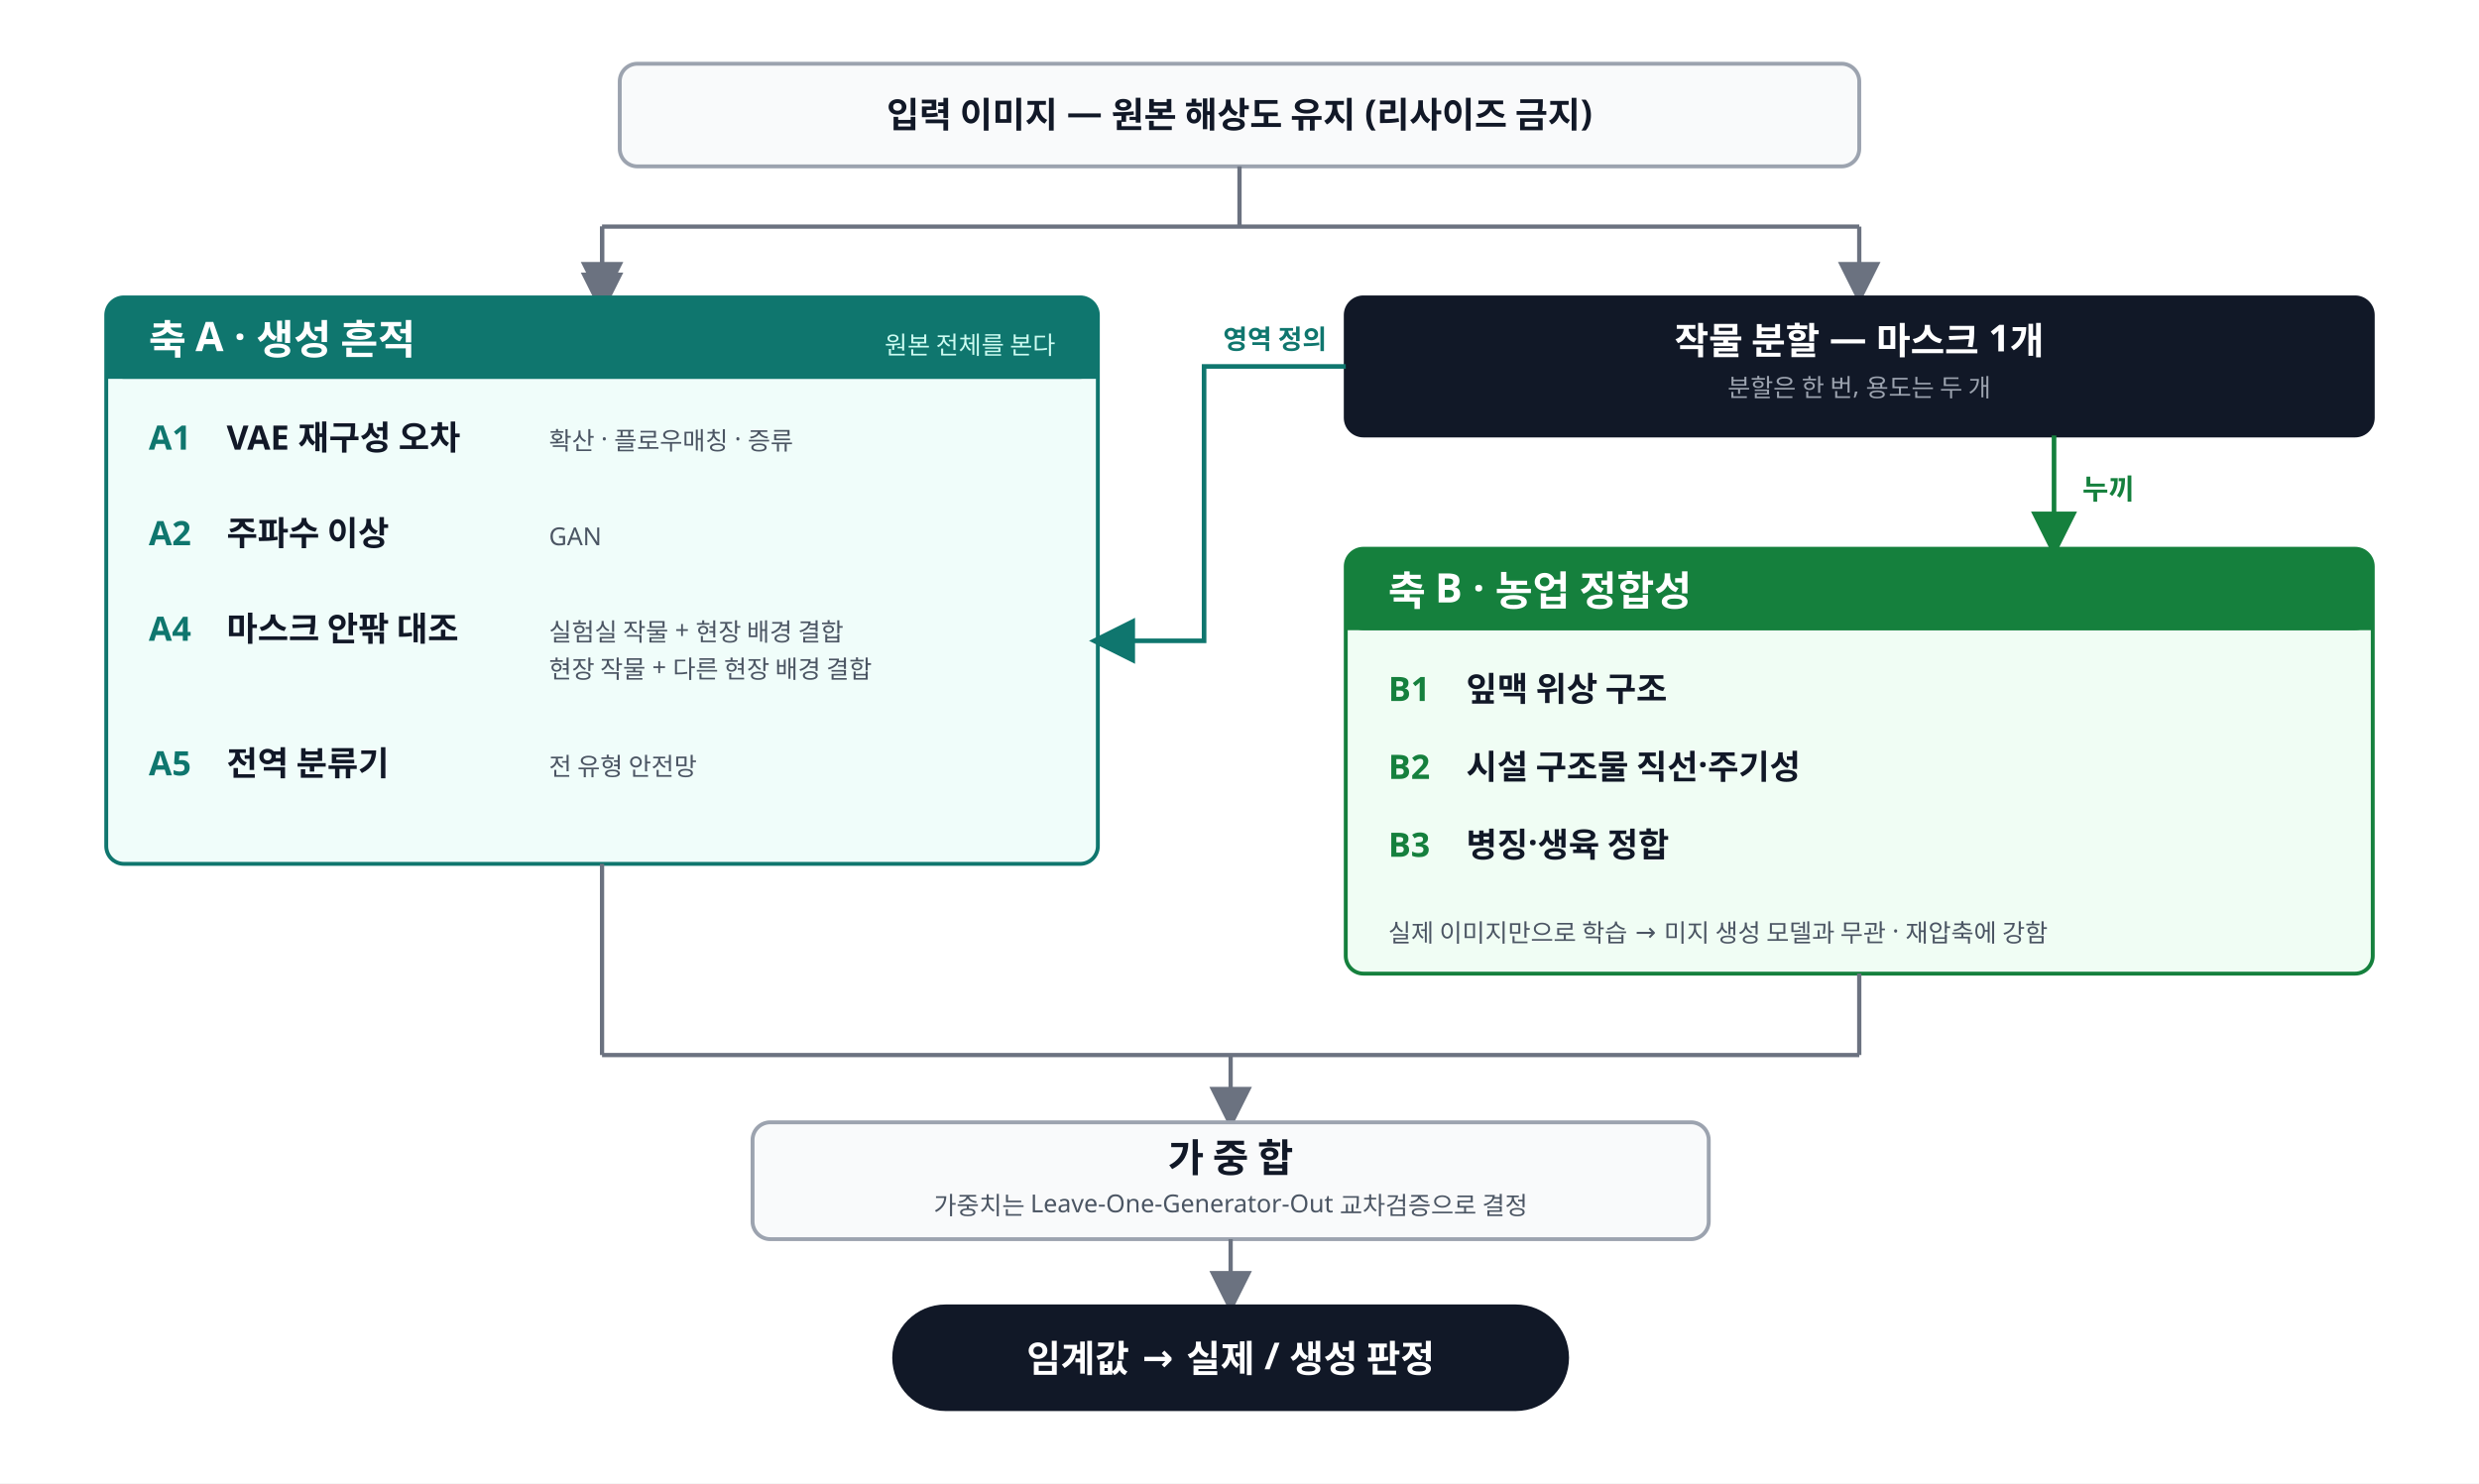
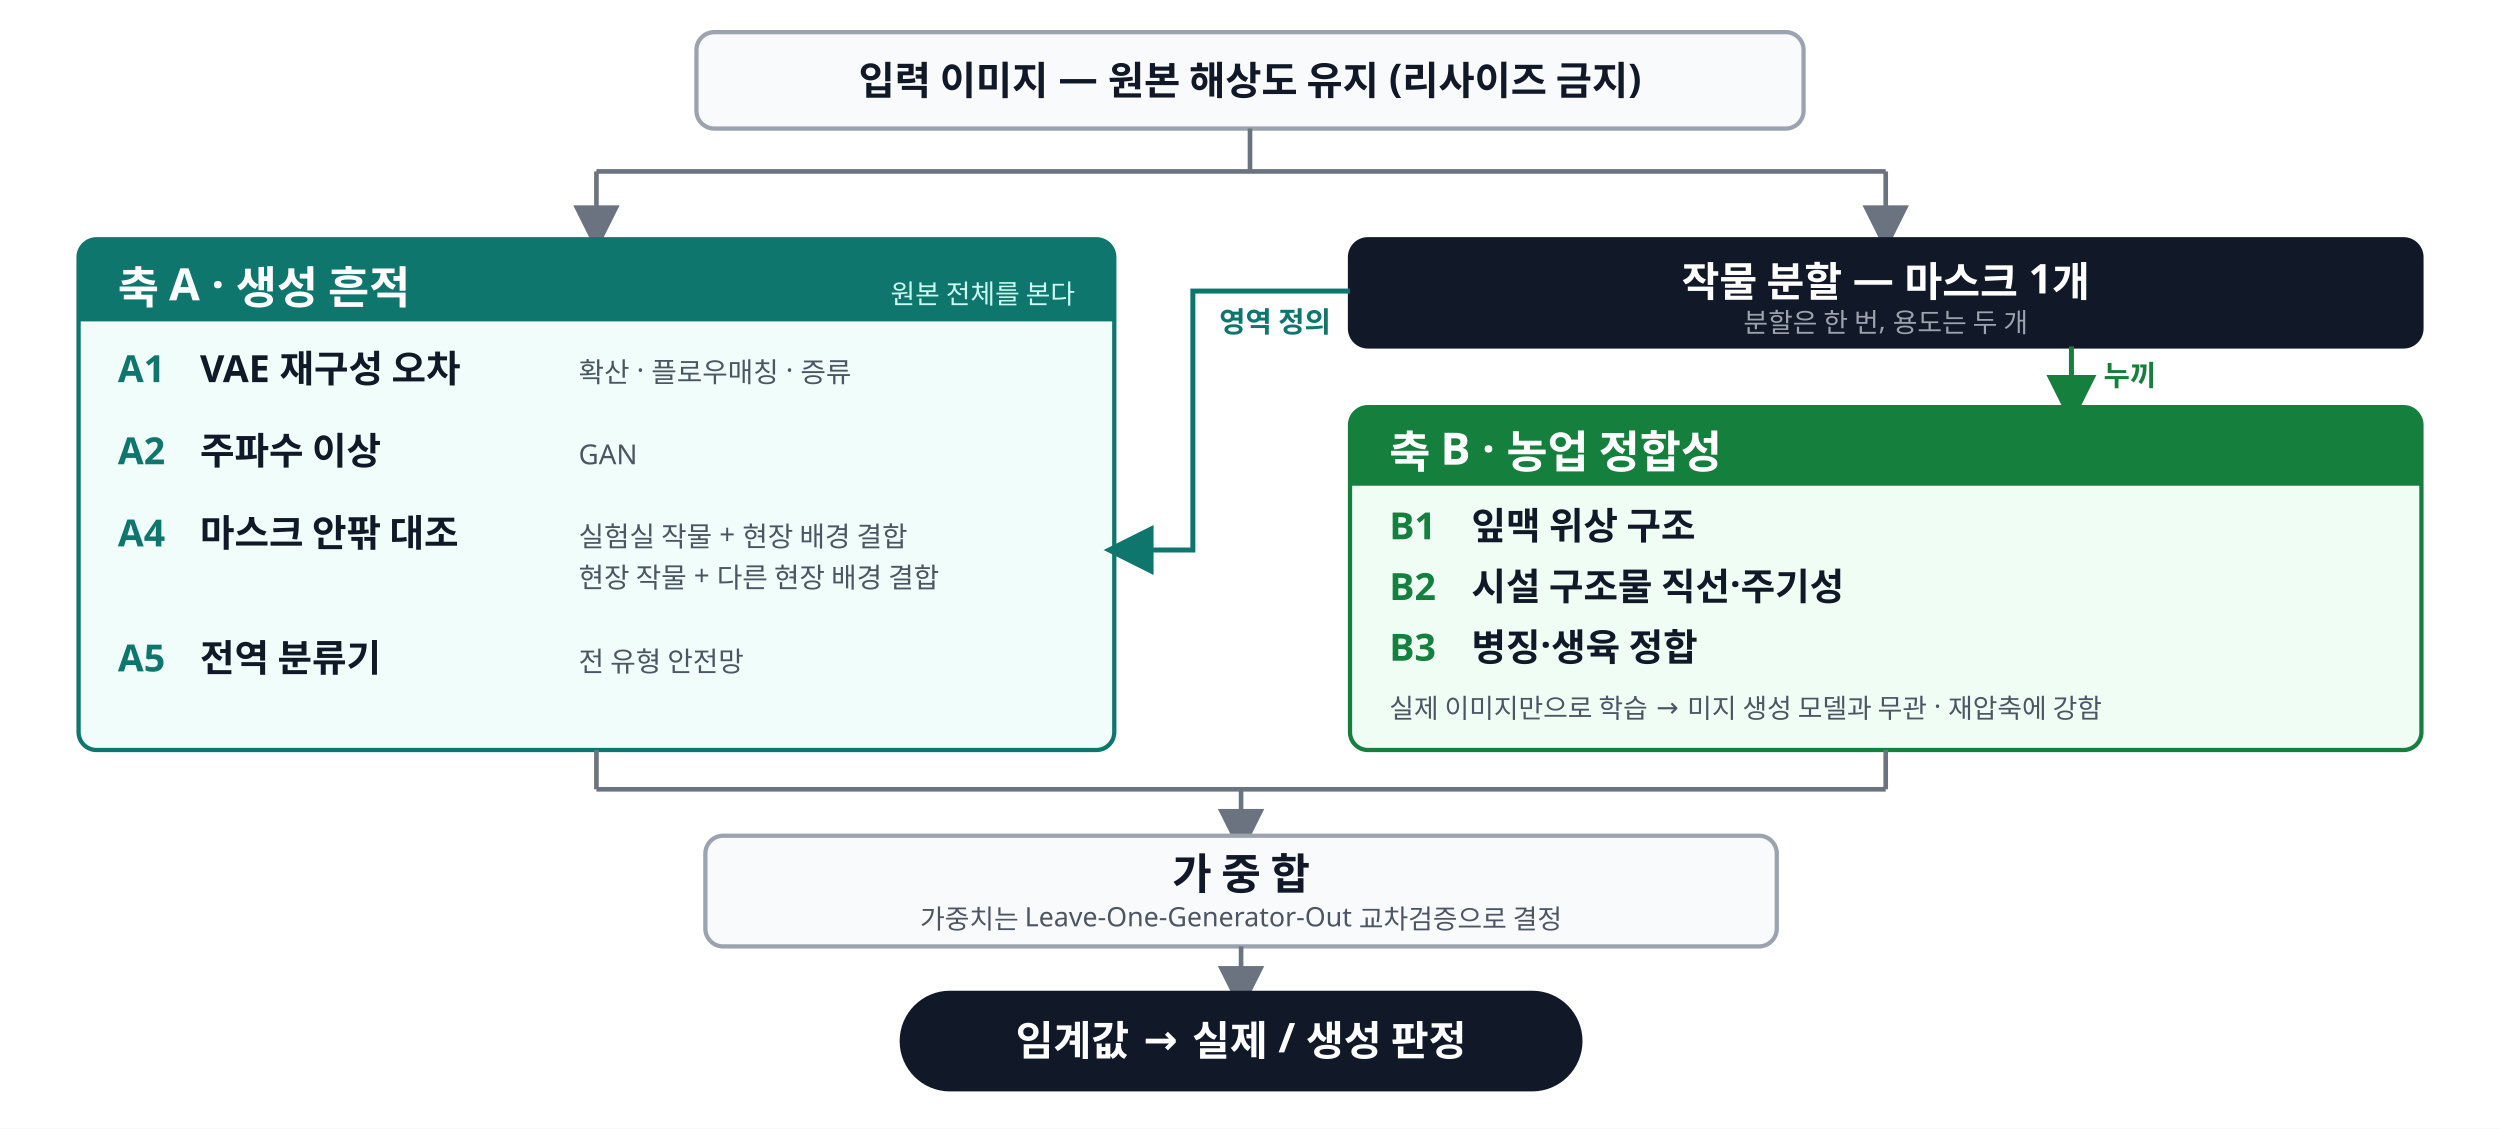
- <svg xmlns="http://www.w3.org/2000/svg" width="1400" height="838" viewBox="0 0 1400 838">
+ <svg xmlns="http://www.w3.org/2000/svg" width="1400" height="632" viewBox="0 0 1400 632">
  <defs>
    <marker id="a" markerWidth="10" markerHeight="10" refX="5" refY="5" orient="auto">
      <path d="M0,0 L10,5 L0,10 z" fill="#6B7280" />
    </marker>
    <marker id="ga" markerWidth="10" markerHeight="10" refX="5" refY="5" orient="auto">
      <path d="M0,0 L10,5 L0,10 z" fill="#15803D" />
    </marker>
    <marker id="ta" markerWidth="10" markerHeight="10" refX="5" refY="5" orient="auto">
      <path d="M0,0 L10,5 L0,10 z" fill="#0F766E" />
    </marker>
  </defs>
-   <rect x="0" y="0" width="1400" height="838" fill="#FFFFFF" />
-   <rect x="350" y="36" width="700" height="58" rx="10" fill="#F9FAFB" stroke="#9CA3AF" stroke-width="2.2" />
-   <text x="700" y="72" font-family="NanumGothic, 'Malgun Gothic', 'Apple SD Gothic Neo', sans-serif" font-size="20" fill="#111827" font-weight="700" text-anchor="middle">입력 이미지  —  원본 해상도 유지 (리사이즈 금지)</text>
-   <path d="M700,94 V128 M340,128 H1050 M340,128 V166" fill="none" stroke="#6B7280" stroke-width="2.4" marker-end="url(#a)" />
-   <line x1="1050" y1="128" x2="1050" y2="160" stroke="#6B7280" stroke-width="2.4" marker-end="url(#a)" />
-   <line x1="340" y1="128" x2="340" y2="160" stroke="#6B7280" stroke-width="2.4" marker-end="url(#a)" />
-   <rect x="60" y="168" width="560" height="320" rx="10" fill="#F0FDFA" stroke="#0F766E" stroke-width="2.2" />
-   <rect x="60" y="168" width="560" height="46" rx="10" fill="#0F766E" />
-   <rect x="60" y="196" width="560" height="18" fill="#0F766E" />
-   <text x="84" y="200" font-family="NanumGothic, 'Malgun Gothic', 'Apple SD Gothic Neo', sans-serif" font-size="23" fill="#FFFFFF" font-weight="800" text-anchor="start">축 A · 생성 흔적</text>
-   <text x="596" y="200" font-family="NanumGothic, 'Malgun Gothic', 'Apple SD Gothic Neo', sans-serif" font-size="14" fill="#CCFBF1" font-weight="400" text-anchor="end">원본 전체를 본다</text>
-   <text x="84" y="254" font-family="NanumGothic, 'Malgun Gothic', 'Apple SD Gothic Neo', sans-serif" font-size="19" fill="#0F766E" font-weight="800" text-anchor="start">A1</text>
-   <text x="128" y="254" font-family="NanumGothic, 'Malgun Gothic', 'Apple SD Gothic Neo', sans-serif" font-size="19" fill="#111827" font-weight="700" text-anchor="start">VAE 재구성 오차</text>
-   <text x="310" y="254" font-family="NanumGothic, 'Malgun Gothic', 'Apple SD Gothic Neo', sans-serif" font-size="14" fill="#4B5563" font-weight="400" text-anchor="start">확산 · 플로우매칭 · 증류</text>
-   <text x="84" y="308" font-family="NanumGothic, 'Malgun Gothic', 'Apple SD Gothic Neo', sans-serif" font-size="19" fill="#0F766E" font-weight="800" text-anchor="start">A2</text>
-   <text x="128" y="308" font-family="NanumGothic, 'Malgun Gothic', 'Apple SD Gothic Neo', sans-serif" font-size="19" fill="#111827" font-weight="700" text-anchor="start">주파수 이상</text>
-   <text x="310" y="308" font-family="NanumGothic, 'Malgun Gothic', 'Apple SD Gothic Neo', sans-serif" font-size="14" fill="#4B5563" font-weight="400" text-anchor="start">GAN</text>
-   <text x="84" y="362" font-family="NanumGothic, 'Malgun Gothic', 'Apple SD Gothic Neo', sans-serif" font-size="19" fill="#0F766E" font-weight="800" text-anchor="start">A4</text>
-   <text x="128" y="362" font-family="NanumGothic, 'Malgun Gothic', 'Apple SD Gothic Neo', sans-serif" font-size="19" fill="#111827" font-weight="700" text-anchor="start">마스크 안팎 대조</text>
-   <text x="310" y="362" font-family="NanumGothic, 'Malgun Gothic', 'Apple SD Gothic Neo', sans-serif" font-size="14" fill="#4B5563" font-weight="400" text-anchor="start">실험실 작물 + 현장 배경 결합</text>
-   <text x="310" y="383" font-family="NanumGothic, 'Malgun Gothic', 'Apple SD Gothic Neo', sans-serif" font-size="14" fill="#4B5563" font-weight="400" text-anchor="start">현장 작물 + 다른 현장 배경 결합</text>
-   <text x="84" y="438" font-family="NanumGothic, 'Malgun Gothic', 'Apple SD Gothic Neo', sans-serif" font-size="19" fill="#0F766E" font-weight="800" text-anchor="start">A5</text>
-   <text x="128" y="438" font-family="NanumGothic, 'Malgun Gothic', 'Apple SD Gothic Neo', sans-serif" font-size="19" fill="#111827" font-weight="700" text-anchor="start">전역 분류기</text>
-   <text x="310" y="438" font-family="NanumGothic, 'Malgun Gothic', 'Apple SD Gothic Neo', sans-serif" font-size="14" fill="#4B5563" font-weight="400" text-anchor="start">전 유형 안전망</text>
-   <rect x="760" y="168" width="580" height="78" rx="10" fill="#111827" stroke="#111827" stroke-width="2.2" />
-   <text x="1050" y="200" font-family="NanumGothic, 'Malgun Gothic', 'Apple SD Gothic Neo', sans-serif" font-size="21" fill="#FFFFFF" font-weight="800" text-anchor="middle">작물 분할  —  마스크 1개</text>
-   <text x="1050" y="224" font-family="NanumGothic, 'Malgun Gothic', 'Apple SD Gothic Neo', sans-serif" font-size="14" fill="#9CA3AF" font-weight="400" text-anchor="middle">분할은 한 번, 용도는 두 개</text>
-   <path d="M760,207 H680 V362 H628" fill="none" stroke="#0F766E" stroke-width="2.6" marker-end="url(#ta)" />
-   <text x="720" y="197" font-family="NanumGothic, 'Malgun Gothic', 'Apple SD Gothic Neo', sans-serif" font-size="15" fill="#0F766E" font-weight="800" text-anchor="middle">영역 정의</text>
-   <line x1="1160" y1="246" x2="1160" y2="302" stroke="#15803D" stroke-width="2.6" marker-end="url(#ga)" />
-   <text x="1176" y="282" font-family="NanumGothic, 'Malgun Gothic', 'Apple SD Gothic Neo', sans-serif" font-size="16" fill="#15803D" font-weight="800" text-anchor="start">누끼</text>
-   <rect x="760" y="310" width="580" height="240" rx="10" fill="#F0FDF4" stroke="#15803D" stroke-width="2.2" />
-   <rect x="760" y="310" width="580" height="46" rx="10" fill="#15803D" />
-   <rect x="760" y="338" width="580" height="18" fill="#15803D" />
-   <text x="784" y="342" font-family="NanumGothic, 'Malgun Gothic', 'Apple SD Gothic Neo', sans-serif" font-size="23" fill="#FFFFFF" font-weight="800" text-anchor="start">축 B · 농업 정합성</text>
-   <text x="784" y="396" font-family="NanumGothic, 'Malgun Gothic', 'Apple SD Gothic Neo', sans-serif" font-size="19" fill="#15803D" font-weight="800" text-anchor="start">B1</text>
-   <text x="828" y="396" font-family="NanumGothic, 'Malgun Gothic', 'Apple SD Gothic Neo', sans-serif" font-size="19" fill="#111827" font-weight="700" text-anchor="start">잎맥 위상 구조</text>
-   <text x="784" y="440" font-family="NanumGothic, 'Malgun Gothic', 'Apple SD Gothic Neo', sans-serif" font-size="19" fill="#15803D" font-weight="800" text-anchor="start">B2</text>
-   <text x="828" y="440" font-family="NanumGothic, 'Malgun Gothic', 'Apple SD Gothic Neo', sans-serif" font-size="19" fill="#111827" font-weight="700" text-anchor="start">시설 구조물 직선·주기성</text>
-   <text x="784" y="484" font-family="NanumGothic, 'Malgun Gothic', 'Apple SD Gothic Neo', sans-serif" font-size="19" fill="#15803D" font-weight="800" text-anchor="start">B3</text>
-   <text x="828" y="484" font-family="NanumGothic, 'Malgun Gothic', 'Apple SD Gothic Neo', sans-serif" font-size="19" fill="#111827" font-weight="700" text-anchor="start">병징·생육 정합</text>
-   <text x="784" y="532" font-family="NanumGothic, 'Malgun Gothic', 'Apple SD Gothic Neo', sans-serif" font-size="14" fill="#4B5563" font-weight="400" text-anchor="start">실제 이미지만으로 학습  →  미지 생성 모델과 무관 · 재압축에 강함</text>
-   <path d="M340,488 V596 M1050,550 V596 M340,596 H1050" fill="none" stroke="#6B7280" stroke-width="2.4" />
-   <line x1="695" y1="596" x2="695" y2="626" stroke="#6B7280" stroke-width="2.4" marker-end="url(#a)" />
-   <rect x="425" y="634" width="540" height="66" rx="10" fill="#F9FAFB" stroke="#9CA3AF" stroke-width="2.2" />
-   <text x="695" y="662" font-family="NanumGothic, 'Malgun Gothic', 'Apple SD Gothic Neo', sans-serif" font-size="22" fill="#111827" font-weight="800" text-anchor="middle">가 중 합</text>
-   <text x="695" y="686" font-family="NanumGothic, 'Malgun Gothic', 'Apple SD Gothic Neo', sans-serif" font-size="14" fill="#4B5563" font-weight="400" text-anchor="middle">가중치는 Leave-One-Generator-Out 교차검증으로 결정</text>
-   <line x1="695" y1="700" x2="695" y2="730" stroke="#6B7280" stroke-width="2.4" marker-end="url(#a)" />
-   <rect x="505" y="738" width="380" height="58" rx="29" fill="#111827" stroke="#111827" stroke-width="2.2" />
-   <text x="695" y="775" font-family="NanumGothic, 'Malgun Gothic', 'Apple SD Gothic Neo', sans-serif" font-size="21" fill="#FFFFFF" font-weight="700" text-anchor="middle">임계값  →  실제 / 생성 판정</text>
+   <rect x="0" y="0" width="1400" height="632" fill="#FFFFFF" />
+   <rect x="390" y="18" width="620" height="54" rx="10" fill="#F9FAFB" stroke="#9CA3AF" stroke-width="2.4" />
+   <text x="700" y="53" font-family="NanumGothic, 'Malgun Gothic', 'Apple SD Gothic Neo', sans-serif" font-size="22" fill="#111827" font-weight="700" text-anchor="middle">입력 이미지 — 원본 해상도 유지 (리사이즈 금지)</text>
+   <path d="M700,72 V96 M334,96 H1056" fill="none" stroke="#6B7280" stroke-width="2.6" />
+   <line x1="334" y1="96" x2="334" y2="128" stroke="#6B7280" stroke-width="2.6" marker-end="url(#a)" />
+   <line x1="1056" y1="96" x2="1056" y2="128" stroke="#6B7280" stroke-width="2.6" marker-end="url(#a)" />
+   <rect x="44" y="134" width="580" height="286" rx="10" fill="#F0FDFA" stroke="#0F766E" stroke-width="2.4" />
+   <path d="M44,144 a10,10 0 0 1 10,-10 h560 a10,10 0 0 1 10,10 v36 h-580 z" fill="#0F766E" />
+   <text x="66" y="170" font-family="NanumGothic, 'Malgun Gothic', 'Apple SD Gothic Neo', sans-serif" font-size="25" fill="#FFFFFF" font-weight="800" text-anchor="start">축 A · 생성 흔적</text>
+   <text x="602" y="170" font-family="NanumGothic, 'Malgun Gothic', 'Apple SD Gothic Neo', sans-serif" font-size="15" fill="#CCFBF1" font-weight="400" text-anchor="end">원본 전체를 본다</text>
+   <text x="66" y="214" font-family="NanumGothic, 'Malgun Gothic', 'Apple SD Gothic Neo', sans-serif" font-size="21" fill="#0F766E" font-weight="800" text-anchor="start">A1</text>
+   <text x="112" y="214" font-family="NanumGothic, 'Malgun Gothic', 'Apple SD Gothic Neo', sans-serif" font-size="21" fill="#111827" font-weight="700" text-anchor="start">VAE 재구성 오차</text>
+   <text x="324" y="214" font-family="NanumGothic, 'Malgun Gothic', 'Apple SD Gothic Neo', sans-serif" font-size="15.5" fill="#4B5563" font-weight="400" text-anchor="start">확산 · 플로우매칭 · 증류</text>
+   <text x="66" y="260" font-family="NanumGothic, 'Malgun Gothic', 'Apple SD Gothic Neo', sans-serif" font-size="21" fill="#0F766E" font-weight="800" text-anchor="start">A2</text>
+   <text x="112" y="260" font-family="NanumGothic, 'Malgun Gothic', 'Apple SD Gothic Neo', sans-serif" font-size="21" fill="#111827" font-weight="700" text-anchor="start">주파수 이상</text>
+   <text x="324" y="260" font-family="NanumGothic, 'Malgun Gothic', 'Apple SD Gothic Neo', sans-serif" font-size="15.5" fill="#4B5563" font-weight="400" text-anchor="start">GAN</text>
+   <text x="66" y="306" font-family="NanumGothic, 'Malgun Gothic', 'Apple SD Gothic Neo', sans-serif" font-size="21" fill="#0F766E" font-weight="800" text-anchor="start">A4</text>
+   <text x="112" y="306" font-family="NanumGothic, 'Malgun Gothic', 'Apple SD Gothic Neo', sans-serif" font-size="21" fill="#111827" font-weight="700" text-anchor="start">마스크 안팎 대조</text>
+   <text x="324" y="306" font-family="NanumGothic, 'Malgun Gothic', 'Apple SD Gothic Neo', sans-serif" font-size="15.5" fill="#4B5563" font-weight="400" text-anchor="start">실험실 작물 + 현장 배경 결합</text>
+   <text x="324" y="329" font-family="NanumGothic, 'Malgun Gothic', 'Apple SD Gothic Neo', sans-serif" font-size="15.5" fill="#4B5563" font-weight="400" text-anchor="start">현장 작물 + 다른 현장 배경 결합</text>
+   <text x="66" y="376" font-family="NanumGothic, 'Malgun Gothic', 'Apple SD Gothic Neo', sans-serif" font-size="21" fill="#0F766E" font-weight="800" text-anchor="start">A5</text>
+   <text x="112" y="376" font-family="NanumGothic, 'Malgun Gothic', 'Apple SD Gothic Neo', sans-serif" font-size="21" fill="#111827" font-weight="700" text-anchor="start">전역 분류기</text>
+   <text x="324" y="376" font-family="NanumGothic, 'Malgun Gothic', 'Apple SD Gothic Neo', sans-serif" font-size="15.5" fill="#4B5563" font-weight="400" text-anchor="start">전 유형 안전망</text>
+   <rect x="756" y="134" width="600" height="60" rx="10" fill="#111827" stroke="#111827" stroke-width="2.4" />
+   <text x="1056.0" y="166" font-family="NanumGothic, 'Malgun Gothic', 'Apple SD Gothic Neo', sans-serif" font-size="23" fill="#FFFFFF" font-weight="800" text-anchor="middle">작물 분할 — 마스크 1개</text>
+   <text x="1056.0" y="186" font-family="NanumGothic, 'Malgun Gothic', 'Apple SD Gothic Neo', sans-serif" font-size="15" fill="#9CA3AF" font-weight="400" text-anchor="middle">분할은 한 번, 용도는 두 개</text>
+   <path d="M756,163 H668 V308 H632" fill="none" stroke="#0F766E" stroke-width="2.8" marker-end="url(#ta)" />
+   <text x="714" y="186" font-family="NanumGothic, 'Malgun Gothic', 'Apple SD Gothic Neo', sans-serif" font-size="16" fill="#0F766E" font-weight="800" text-anchor="middle">영역 정의</text>
+   <line x1="1160" y1="194" x2="1160" y2="224" stroke="#15803D" stroke-width="2.8" marker-end="url(#ga)" />
+   <text x="1178" y="216" font-family="NanumGothic, 'Malgun Gothic', 'Apple SD Gothic Neo', sans-serif" font-size="16" fill="#15803D" font-weight="800" text-anchor="start">누끼</text>
+   <rect x="756" y="228" width="600" height="192" rx="10" fill="#F0FDF4" stroke="#15803D" stroke-width="2.4" />
+   <path d="M756,238 a10,10 0 0 1 10,-10 h580 a10,10 0 0 1 10,10 v34 h-600 z" fill="#15803D" />
+   <text x="778" y="262" font-family="NanumGothic, 'Malgun Gothic', 'Apple SD Gothic Neo', sans-serif" font-size="25" fill="#FFFFFF" font-weight="800" text-anchor="start">축 B · 농업 정합성</text>
+   <text x="778" y="302" font-family="NanumGothic, 'Malgun Gothic', 'Apple SD Gothic Neo', sans-serif" font-size="21" fill="#15803D" font-weight="800" text-anchor="start">B1</text>
+   <text x="824" y="302" font-family="NanumGothic, 'Malgun Gothic', 'Apple SD Gothic Neo', sans-serif" font-size="21" fill="#111827" font-weight="700" text-anchor="start">잎맥 위상 구조</text>
+   <text x="778" y="336" font-family="NanumGothic, 'Malgun Gothic', 'Apple SD Gothic Neo', sans-serif" font-size="21" fill="#15803D" font-weight="800" text-anchor="start">B2</text>
+   <text x="824" y="336" font-family="NanumGothic, 'Malgun Gothic', 'Apple SD Gothic Neo', sans-serif" font-size="21" fill="#111827" font-weight="700" text-anchor="start">시설 구조물 직선·주기성</text>
+   <text x="778" y="370" font-family="NanumGothic, 'Malgun Gothic', 'Apple SD Gothic Neo', sans-serif" font-size="21" fill="#15803D" font-weight="800" text-anchor="start">B3</text>
+   <text x="824" y="370" font-family="NanumGothic, 'Malgun Gothic', 'Apple SD Gothic Neo', sans-serif" font-size="21" fill="#111827" font-weight="700" text-anchor="start">병징·생육 정합</text>
+   <text x="778" y="402" font-family="NanumGothic, 'Malgun Gothic', 'Apple SD Gothic Neo', sans-serif" font-size="15" fill="#4B5563" font-weight="400" text-anchor="start">실제 이미지만으로 학습 → 미지 생성 모델과 무관 · 재압축에 강함</text>
+   <path d="M334,420 V442 M1056,420 V442 M334,442 H1056" fill="none" stroke="#6B7280" stroke-width="2.6" />
+   <line x1="695" y1="442" x2="695" y2="466" stroke="#6B7280" stroke-width="2.6" marker-end="url(#a)" />
+   <rect x="395" y="468" width="600" height="62" rx="10" fill="#F9FAFB" stroke="#9CA3AF" stroke-width="2.4" />
+   <text x="695" y="498" font-family="NanumGothic, 'Malgun Gothic', 'Apple SD Gothic Neo', sans-serif" font-size="24" fill="#111827" font-weight="800" text-anchor="middle">가 중 합</text>
+   <text x="695" y="520" font-family="NanumGothic, 'Malgun Gothic', 'Apple SD Gothic Neo', sans-serif" font-size="15" fill="#4B5563" font-weight="400" text-anchor="middle">가중치는 Leave-One-Generator-Out 교차검증으로 결정</text>
+   <line x1="695" y1="530" x2="695" y2="554" stroke="#6B7280" stroke-width="2.6" marker-end="url(#a)" />
+   <rect x="505" y="556" width="380" height="54" rx="27" fill="#111827" stroke="#111827" stroke-width="2.4" />
+   <text x="695" y="591" font-family="NanumGothic, 'Malgun Gothic', 'Apple SD Gothic Neo', sans-serif" font-size="23" fill="#FFFFFF" font-weight="700" text-anchor="middle">임계값 → 실제 / 생성 판정</text>
</svg>
